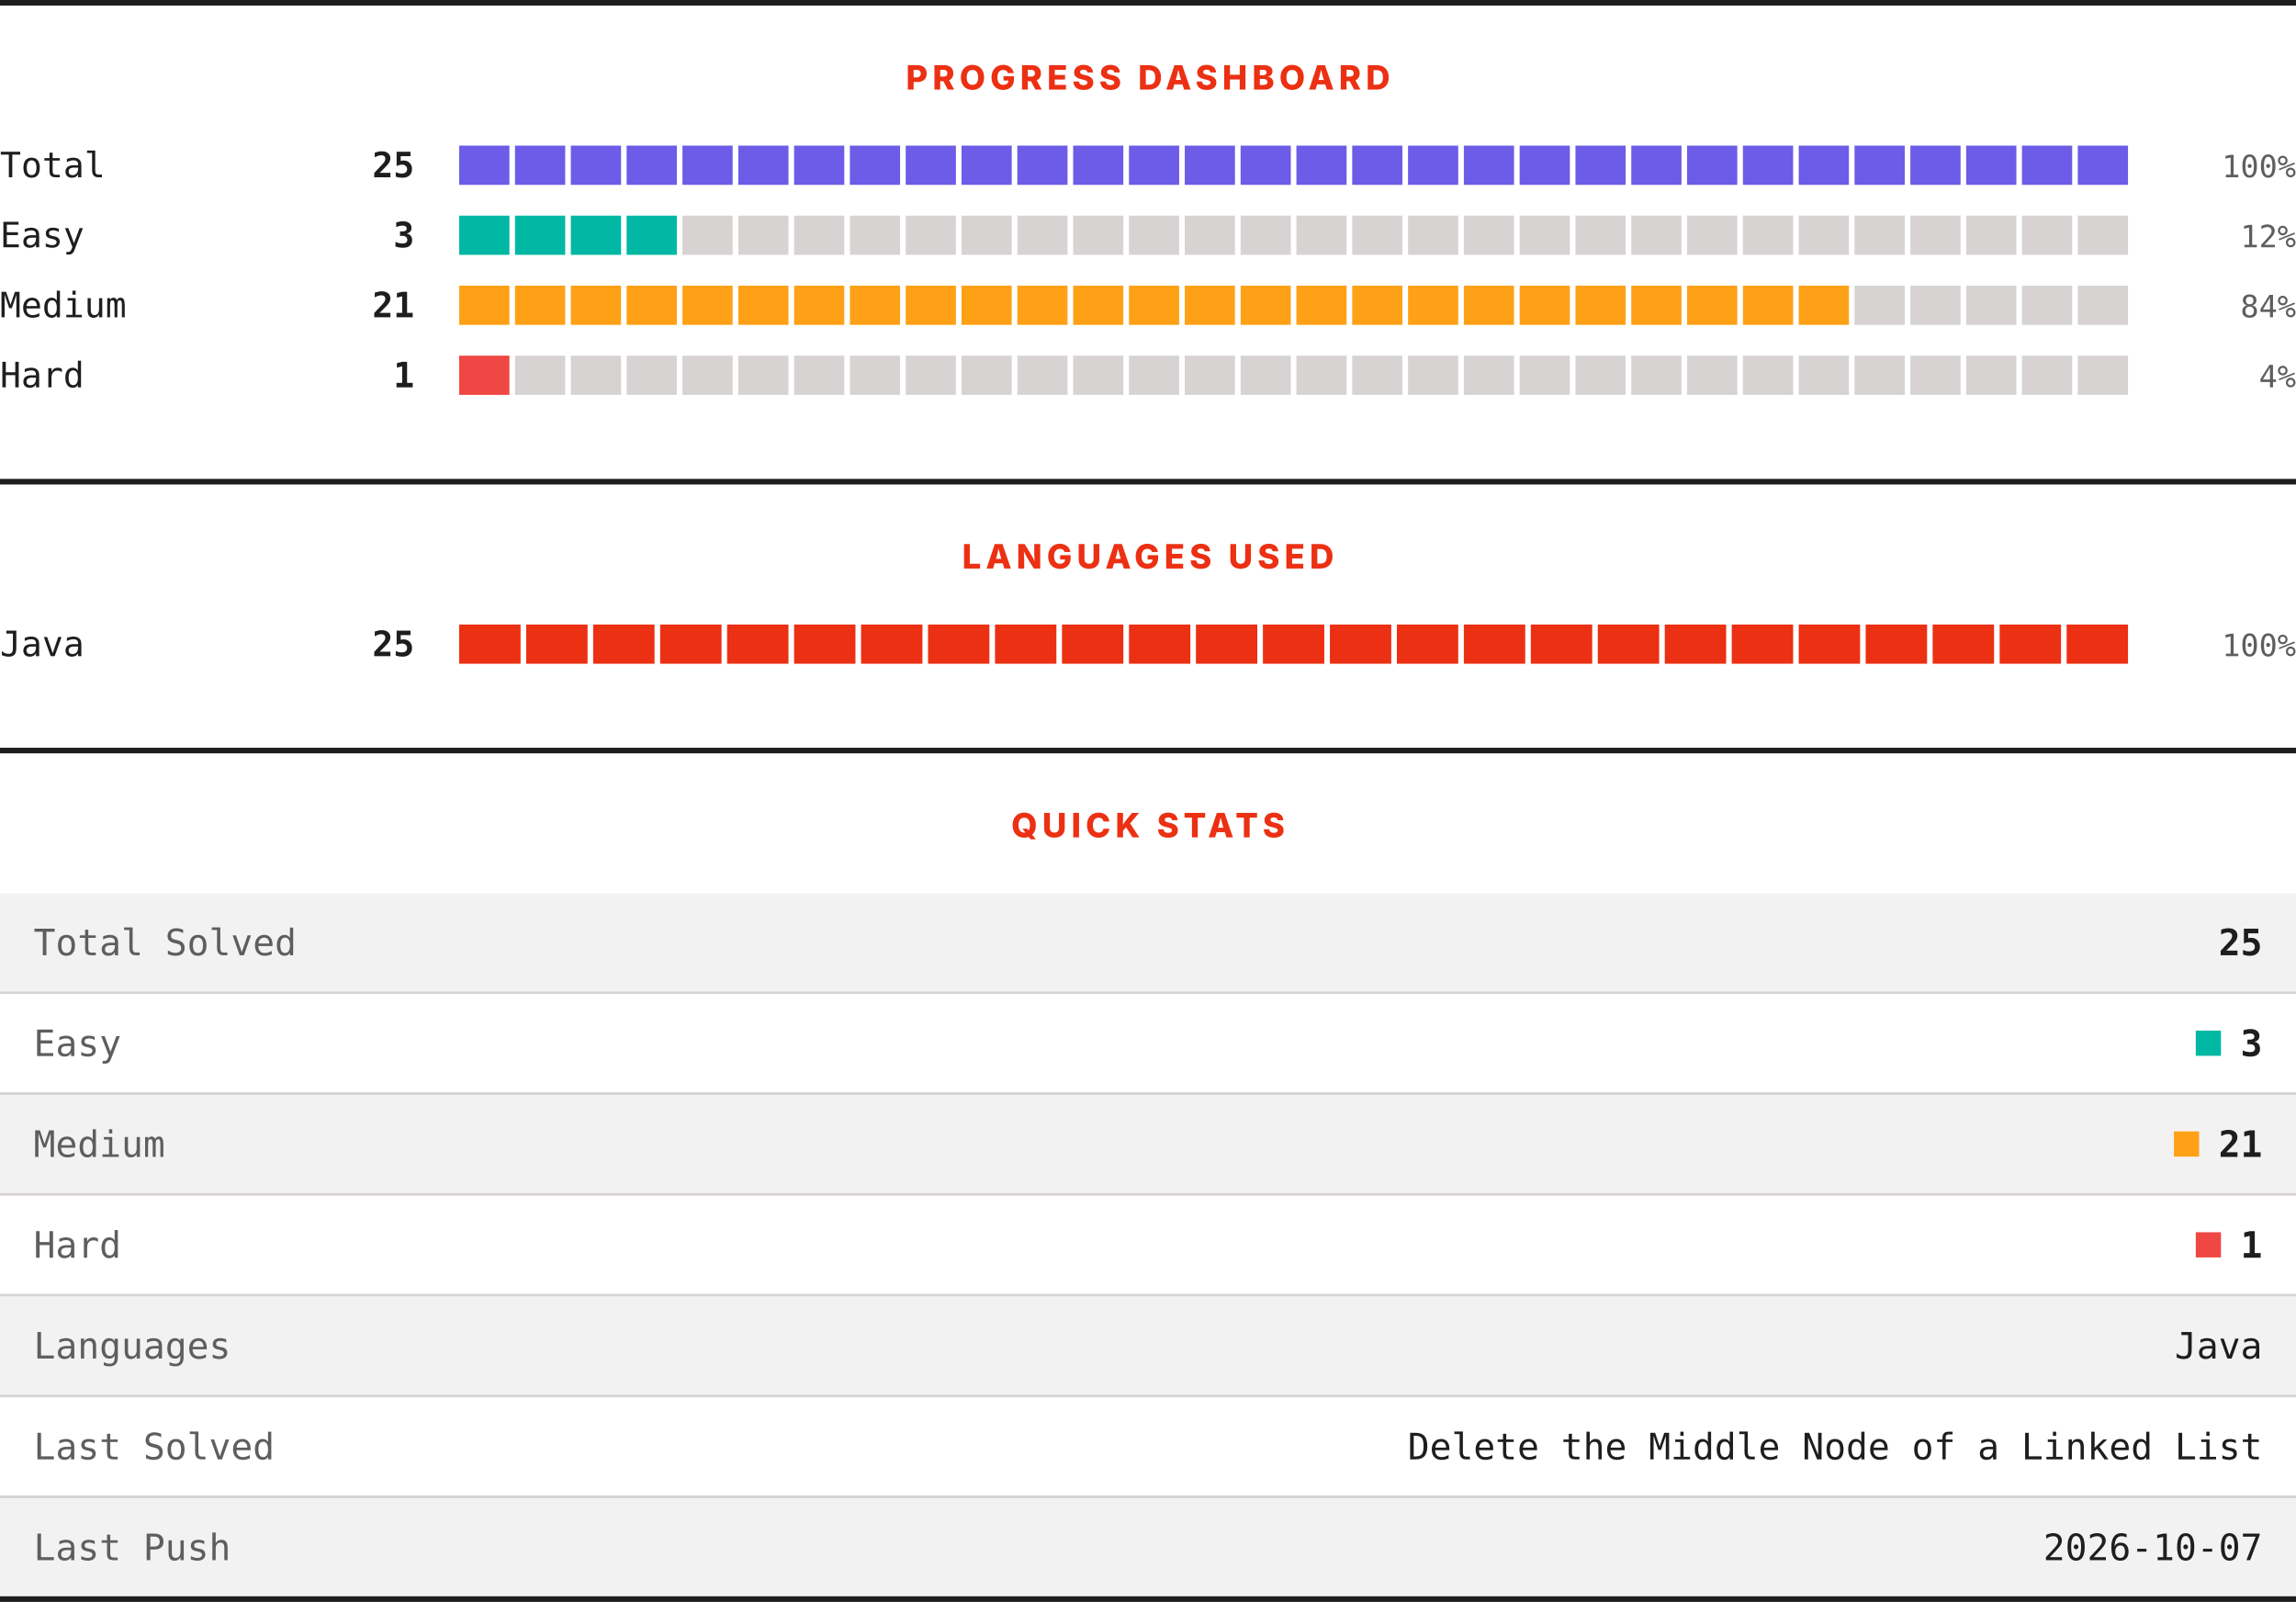
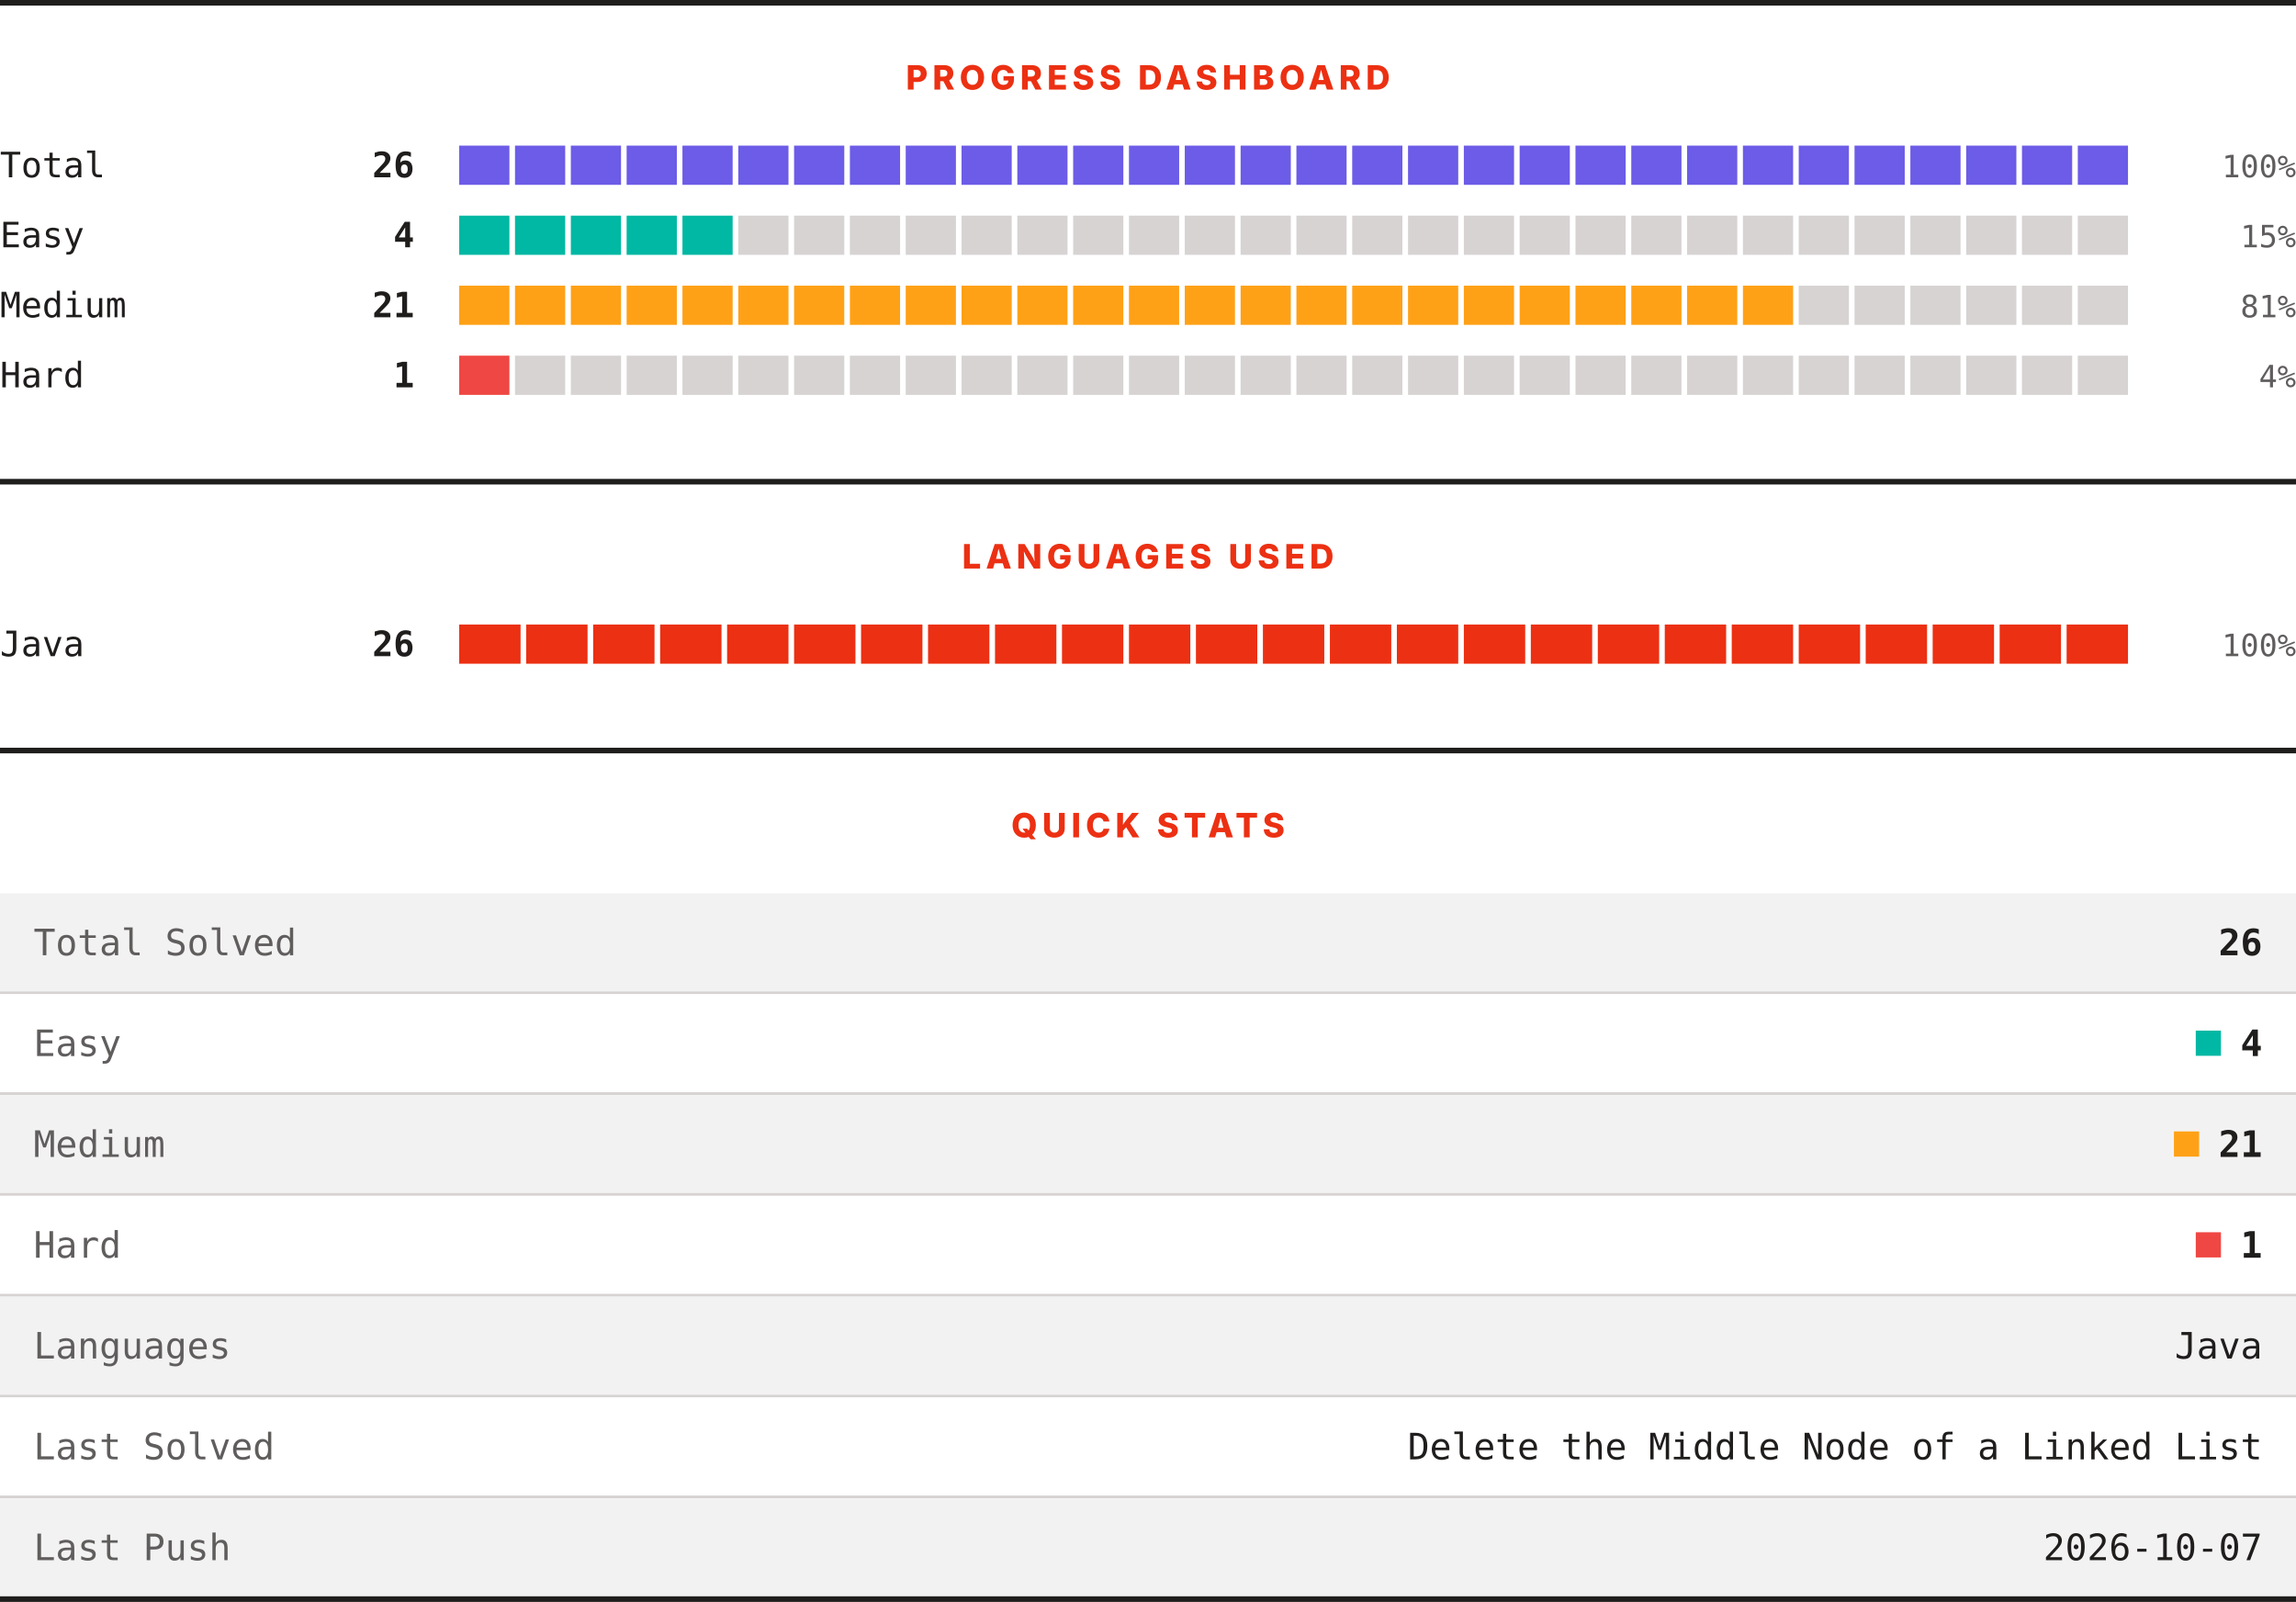
<svg xmlns="http://www.w3.org/2000/svg" width="820" height="572" viewBox="0 0 820 572" role="img" aria-label="LeetCode progress, languages and quick stats">
  <rect width="820" height="572" fill="#ffffff" />
  <rect x="0" y="0" width="820" height="2" fill="#201e1d" />
  <text x="410" y="32" text-anchor="middle" font-family="Archivo, system-ui, -apple-system, Segoe UI, sans-serif" font-size="12" font-weight="800" letter-spacing="1.68" fill="#ec3013">PROGRESS DASHBOARD</text>
  <text x="0" y="63.3" font-family="ui-monospace, SFMono-Regular, Menlo, Consolas, monospace" font-size="12.5" fill="#201e1d">Total</text>
-   <text x="148" y="63.3" text-anchor="end" font-family="ui-monospace, SFMono-Regular, Menlo, Consolas, monospace" font-size="12.5" font-weight="700" fill="#201e1d">25</text>
+   <text x="148" y="63.3" text-anchor="end" font-family="ui-monospace, SFMono-Regular, Menlo, Consolas, monospace" font-size="12.5" font-weight="700" fill="#201e1d">26</text>
  <rect x="164.00" y="52" width="17.93" height="14" fill="#6c5ce7" />
  <rect x="183.93" y="52" width="17.93" height="14" fill="#6c5ce7" />
  <rect x="203.87" y="52" width="17.93" height="14" fill="#6c5ce7" />
  <rect x="223.80" y="52" width="17.93" height="14" fill="#6c5ce7" />
  <rect x="243.73" y="52" width="17.93" height="14" fill="#6c5ce7" />
  <rect x="263.67" y="52" width="17.93" height="14" fill="#6c5ce7" />
  <rect x="283.60" y="52" width="17.93" height="14" fill="#6c5ce7" />
  <rect x="303.53" y="52" width="17.93" height="14" fill="#6c5ce7" />
  <rect x="323.47" y="52" width="17.93" height="14" fill="#6c5ce7" />
  <rect x="343.40" y="52" width="17.93" height="14" fill="#6c5ce7" />
  <rect x="363.33" y="52" width="17.93" height="14" fill="#6c5ce7" />
  <rect x="383.27" y="52" width="17.93" height="14" fill="#6c5ce7" />
  <rect x="403.20" y="52" width="17.93" height="14" fill="#6c5ce7" />
  <rect x="423.13" y="52" width="17.93" height="14" fill="#6c5ce7" />
  <rect x="443.07" y="52" width="17.93" height="14" fill="#6c5ce7" />
  <rect x="463.00" y="52" width="17.93" height="14" fill="#6c5ce7" />
  <rect x="482.93" y="52" width="17.93" height="14" fill="#6c5ce7" />
  <rect x="502.87" y="52" width="17.93" height="14" fill="#6c5ce7" />
  <rect x="522.80" y="52" width="17.93" height="14" fill="#6c5ce7" />
  <rect x="542.73" y="52" width="17.93" height="14" fill="#6c5ce7" />
  <rect x="562.67" y="52" width="17.93" height="14" fill="#6c5ce7" />
  <rect x="582.60" y="52" width="17.93" height="14" fill="#6c5ce7" />
  <rect x="602.53" y="52" width="17.93" height="14" fill="#6c5ce7" />
  <rect x="622.47" y="52" width="17.93" height="14" fill="#6c5ce7" />
  <rect x="642.40" y="52" width="17.93" height="14" fill="#6c5ce7" />
  <rect x="662.33" y="52" width="17.93" height="14" fill="#6c5ce7" />
  <rect x="682.27" y="52" width="17.93" height="14" fill="#6c5ce7" />
  <rect x="702.20" y="52" width="17.93" height="14" fill="#6c5ce7" />
  <rect x="722.13" y="52" width="17.93" height="14" fill="#6c5ce7" />
  <rect x="742.07" y="52" width="17.93" height="14" fill="#6c5ce7" />
  <text x="820" y="63.3" text-anchor="end" font-family="ui-monospace, SFMono-Regular, Menlo, Consolas, monospace" font-size="11" fill="#605d5d">100%</text>
  <text x="0" y="88.3" font-family="ui-monospace, SFMono-Regular, Menlo, Consolas, monospace" font-size="12.5" fill="#201e1d">Easy</text>
-   <text x="148" y="88.3" text-anchor="end" font-family="ui-monospace, SFMono-Regular, Menlo, Consolas, monospace" font-size="12.5" font-weight="700" fill="#201e1d">3</text>
+   <text x="148" y="88.3" text-anchor="end" font-family="ui-monospace, SFMono-Regular, Menlo, Consolas, monospace" font-size="12.5" font-weight="700" fill="#201e1d">4</text>
  <rect x="164.00" y="77" width="17.93" height="14" fill="#00b8a3" />
  <rect x="183.93" y="77" width="17.93" height="14" fill="#00b8a3" />
  <rect x="203.87" y="77" width="17.93" height="14" fill="#00b8a3" />
  <rect x="223.80" y="77" width="17.93" height="14" fill="#00b8a3" />
-   <rect x="243.73" y="77" width="17.93" height="14" fill="#d7d3d3" />
+   <rect x="243.73" y="77" width="17.93" height="14" fill="#00b8a3" />
  <rect x="263.67" y="77" width="17.93" height="14" fill="#d7d3d3" />
  <rect x="283.60" y="77" width="17.93" height="14" fill="#d7d3d3" />
  <rect x="303.53" y="77" width="17.93" height="14" fill="#d7d3d3" />
  <rect x="323.47" y="77" width="17.93" height="14" fill="#d7d3d3" />
  <rect x="343.40" y="77" width="17.93" height="14" fill="#d7d3d3" />
  <rect x="363.33" y="77" width="17.93" height="14" fill="#d7d3d3" />
  <rect x="383.27" y="77" width="17.93" height="14" fill="#d7d3d3" />
  <rect x="403.20" y="77" width="17.93" height="14" fill="#d7d3d3" />
  <rect x="423.13" y="77" width="17.93" height="14" fill="#d7d3d3" />
  <rect x="443.07" y="77" width="17.93" height="14" fill="#d7d3d3" />
  <rect x="463.00" y="77" width="17.93" height="14" fill="#d7d3d3" />
  <rect x="482.93" y="77" width="17.93" height="14" fill="#d7d3d3" />
  <rect x="502.87" y="77" width="17.93" height="14" fill="#d7d3d3" />
  <rect x="522.80" y="77" width="17.93" height="14" fill="#d7d3d3" />
  <rect x="542.73" y="77" width="17.93" height="14" fill="#d7d3d3" />
  <rect x="562.67" y="77" width="17.93" height="14" fill="#d7d3d3" />
  <rect x="582.60" y="77" width="17.93" height="14" fill="#d7d3d3" />
  <rect x="602.53" y="77" width="17.93" height="14" fill="#d7d3d3" />
  <rect x="622.47" y="77" width="17.93" height="14" fill="#d7d3d3" />
  <rect x="642.40" y="77" width="17.93" height="14" fill="#d7d3d3" />
  <rect x="662.33" y="77" width="17.93" height="14" fill="#d7d3d3" />
  <rect x="682.27" y="77" width="17.93" height="14" fill="#d7d3d3" />
  <rect x="702.20" y="77" width="17.93" height="14" fill="#d7d3d3" />
  <rect x="722.13" y="77" width="17.93" height="14" fill="#d7d3d3" />
  <rect x="742.07" y="77" width="17.93" height="14" fill="#d7d3d3" />
-   <text x="820" y="88.3" text-anchor="end" font-family="ui-monospace, SFMono-Regular, Menlo, Consolas, monospace" font-size="11" fill="#605d5d">12%</text>
+   <text x="820" y="88.3" text-anchor="end" font-family="ui-monospace, SFMono-Regular, Menlo, Consolas, monospace" font-size="11" fill="#605d5d">15%</text>
  <text x="0" y="113.3" font-family="ui-monospace, SFMono-Regular, Menlo, Consolas, monospace" font-size="12.5" fill="#201e1d">Medium</text>
  <text x="148" y="113.3" text-anchor="end" font-family="ui-monospace, SFMono-Regular, Menlo, Consolas, monospace" font-size="12.5" font-weight="700" fill="#201e1d">21</text>
  <rect x="164.00" y="102" width="17.93" height="14" fill="#ffa116" />
  <rect x="183.93" y="102" width="17.93" height="14" fill="#ffa116" />
  <rect x="203.87" y="102" width="17.93" height="14" fill="#ffa116" />
  <rect x="223.80" y="102" width="17.93" height="14" fill="#ffa116" />
  <rect x="243.73" y="102" width="17.93" height="14" fill="#ffa116" />
  <rect x="263.67" y="102" width="17.93" height="14" fill="#ffa116" />
  <rect x="283.60" y="102" width="17.93" height="14" fill="#ffa116" />
  <rect x="303.53" y="102" width="17.93" height="14" fill="#ffa116" />
  <rect x="323.47" y="102" width="17.93" height="14" fill="#ffa116" />
  <rect x="343.40" y="102" width="17.93" height="14" fill="#ffa116" />
  <rect x="363.33" y="102" width="17.93" height="14" fill="#ffa116" />
  <rect x="383.27" y="102" width="17.93" height="14" fill="#ffa116" />
  <rect x="403.20" y="102" width="17.93" height="14" fill="#ffa116" />
  <rect x="423.13" y="102" width="17.93" height="14" fill="#ffa116" />
  <rect x="443.07" y="102" width="17.93" height="14" fill="#ffa116" />
  <rect x="463.00" y="102" width="17.93" height="14" fill="#ffa116" />
  <rect x="482.93" y="102" width="17.93" height="14" fill="#ffa116" />
  <rect x="502.87" y="102" width="17.93" height="14" fill="#ffa116" />
  <rect x="522.80" y="102" width="17.93" height="14" fill="#ffa116" />
  <rect x="542.73" y="102" width="17.93" height="14" fill="#ffa116" />
  <rect x="562.67" y="102" width="17.93" height="14" fill="#ffa116" />
  <rect x="582.60" y="102" width="17.93" height="14" fill="#ffa116" />
  <rect x="602.53" y="102" width="17.93" height="14" fill="#ffa116" />
  <rect x="622.47" y="102" width="17.93" height="14" fill="#ffa116" />
-   <rect x="642.40" y="102" width="17.93" height="14" fill="#ffa116" />
+   <rect x="642.40" y="102" width="17.93" height="14" fill="#d7d3d3" />
  <rect x="662.33" y="102" width="17.93" height="14" fill="#d7d3d3" />
  <rect x="682.27" y="102" width="17.93" height="14" fill="#d7d3d3" />
  <rect x="702.20" y="102" width="17.93" height="14" fill="#d7d3d3" />
  <rect x="722.13" y="102" width="17.93" height="14" fill="#d7d3d3" />
  <rect x="742.07" y="102" width="17.93" height="14" fill="#d7d3d3" />
-   <text x="820" y="113.3" text-anchor="end" font-family="ui-monospace, SFMono-Regular, Menlo, Consolas, monospace" font-size="11" fill="#605d5d">84%</text>
+   <text x="820" y="113.3" text-anchor="end" font-family="ui-monospace, SFMono-Regular, Menlo, Consolas, monospace" font-size="11" fill="#605d5d">81%</text>
  <text x="0" y="138.3" font-family="ui-monospace, SFMono-Regular, Menlo, Consolas, monospace" font-size="12.5" fill="#201e1d">Hard</text>
  <text x="148" y="138.3" text-anchor="end" font-family="ui-monospace, SFMono-Regular, Menlo, Consolas, monospace" font-size="12.5" font-weight="700" fill="#201e1d">1</text>
  <rect x="164.00" y="127" width="17.93" height="14" fill="#ef4743" />
  <rect x="183.93" y="127" width="17.93" height="14" fill="#d7d3d3" />
  <rect x="203.87" y="127" width="17.93" height="14" fill="#d7d3d3" />
  <rect x="223.80" y="127" width="17.93" height="14" fill="#d7d3d3" />
  <rect x="243.73" y="127" width="17.93" height="14" fill="#d7d3d3" />
  <rect x="263.67" y="127" width="17.93" height="14" fill="#d7d3d3" />
  <rect x="283.60" y="127" width="17.93" height="14" fill="#d7d3d3" />
  <rect x="303.53" y="127" width="17.93" height="14" fill="#d7d3d3" />
  <rect x="323.47" y="127" width="17.93" height="14" fill="#d7d3d3" />
  <rect x="343.40" y="127" width="17.93" height="14" fill="#d7d3d3" />
  <rect x="363.33" y="127" width="17.93" height="14" fill="#d7d3d3" />
  <rect x="383.27" y="127" width="17.93" height="14" fill="#d7d3d3" />
  <rect x="403.20" y="127" width="17.93" height="14" fill="#d7d3d3" />
  <rect x="423.13" y="127" width="17.93" height="14" fill="#d7d3d3" />
  <rect x="443.07" y="127" width="17.93" height="14" fill="#d7d3d3" />
  <rect x="463.00" y="127" width="17.93" height="14" fill="#d7d3d3" />
  <rect x="482.93" y="127" width="17.93" height="14" fill="#d7d3d3" />
  <rect x="502.87" y="127" width="17.93" height="14" fill="#d7d3d3" />
  <rect x="522.80" y="127" width="17.93" height="14" fill="#d7d3d3" />
  <rect x="542.73" y="127" width="17.93" height="14" fill="#d7d3d3" />
  <rect x="562.67" y="127" width="17.93" height="14" fill="#d7d3d3" />
  <rect x="582.60" y="127" width="17.93" height="14" fill="#d7d3d3" />
  <rect x="602.53" y="127" width="17.93" height="14" fill="#d7d3d3" />
  <rect x="622.47" y="127" width="17.93" height="14" fill="#d7d3d3" />
  <rect x="642.40" y="127" width="17.93" height="14" fill="#d7d3d3" />
  <rect x="662.33" y="127" width="17.93" height="14" fill="#d7d3d3" />
  <rect x="682.27" y="127" width="17.93" height="14" fill="#d7d3d3" />
  <rect x="702.20" y="127" width="17.93" height="14" fill="#d7d3d3" />
  <rect x="722.13" y="127" width="17.93" height="14" fill="#d7d3d3" />
  <rect x="742.07" y="127" width="17.93" height="14" fill="#d7d3d3" />
  <text x="820" y="138.3" text-anchor="end" font-family="ui-monospace, SFMono-Regular, Menlo, Consolas, monospace" font-size="11" fill="#605d5d">4%</text>
  <rect x="0" y="171" width="820" height="2" fill="#201e1d" />
  <text x="410" y="203" text-anchor="middle" font-family="Archivo, system-ui, -apple-system, Segoe UI, sans-serif" font-size="12" font-weight="800" letter-spacing="1.68" fill="#ec3013">LANGUAGES USED</text>
  <text x="0" y="234.3" font-family="ui-monospace, SFMono-Regular, Menlo, Consolas, monospace" font-size="12.5" fill="#201e1d">Java</text>
-   <text x="148" y="234.3" text-anchor="end" font-family="ui-monospace, SFMono-Regular, Menlo, Consolas, monospace" font-size="12.5" font-weight="700" fill="#201e1d">25</text>
+   <text x="148" y="234.3" text-anchor="end" font-family="ui-monospace, SFMono-Regular, Menlo, Consolas, monospace" font-size="12.5" font-weight="700" fill="#201e1d">26</text>
  <rect x="164.00" y="223" width="21.92" height="14" fill="#ec3013" />
  <rect x="187.92" y="223" width="21.92" height="14" fill="#ec3013" />
  <rect x="211.84" y="223" width="21.92" height="14" fill="#ec3013" />
  <rect x="235.76" y="223" width="21.92" height="14" fill="#ec3013" />
  <rect x="259.68" y="223" width="21.92" height="14" fill="#ec3013" />
  <rect x="283.60" y="223" width="21.92" height="14" fill="#ec3013" />
  <rect x="307.52" y="223" width="21.92" height="14" fill="#ec3013" />
  <rect x="331.44" y="223" width="21.92" height="14" fill="#ec3013" />
  <rect x="355.36" y="223" width="21.92" height="14" fill="#ec3013" />
  <rect x="379.28" y="223" width="21.92" height="14" fill="#ec3013" />
  <rect x="403.20" y="223" width="21.92" height="14" fill="#ec3013" />
  <rect x="427.12" y="223" width="21.92" height="14" fill="#ec3013" />
  <rect x="451.04" y="223" width="21.92" height="14" fill="#ec3013" />
  <rect x="474.96" y="223" width="21.92" height="14" fill="#ec3013" />
  <rect x="498.88" y="223" width="21.92" height="14" fill="#ec3013" />
  <rect x="522.80" y="223" width="21.92" height="14" fill="#ec3013" />
  <rect x="546.72" y="223" width="21.92" height="14" fill="#ec3013" />
  <rect x="570.64" y="223" width="21.92" height="14" fill="#ec3013" />
  <rect x="594.56" y="223" width="21.92" height="14" fill="#ec3013" />
  <rect x="618.48" y="223" width="21.92" height="14" fill="#ec3013" />
  <rect x="642.40" y="223" width="21.92" height="14" fill="#ec3013" />
  <rect x="666.32" y="223" width="21.92" height="14" fill="#ec3013" />
  <rect x="690.24" y="223" width="21.92" height="14" fill="#ec3013" />
  <rect x="714.16" y="223" width="21.92" height="14" fill="#ec3013" />
  <rect x="738.08" y="223" width="21.92" height="14" fill="#ec3013" />
  <text x="820" y="234.3" text-anchor="end" font-family="ui-monospace, SFMono-Regular, Menlo, Consolas, monospace" font-size="11" fill="#605d5d">100%</text>
  <rect x="0" y="267" width="820" height="2" fill="#201e1d" />
  <text x="410" y="299" text-anchor="middle" font-family="Archivo, system-ui, -apple-system, Segoe UI, sans-serif" font-size="12" font-weight="800" letter-spacing="1.68" fill="#ec3013">QUICK STATS</text>
  <rect x="0" y="319" width="820" height="35" fill="#f3f2f2" />
  <text x="12" y="341.1" font-family="ui-monospace, SFMono-Regular, Menlo, Consolas, monospace" font-size="13" fill="#605d5d">Total Solved</text>
-   <text x="808" y="341.1" text-anchor="end" font-family="ui-monospace, SFMono-Regular, Menlo, Consolas, monospace" font-size="13" font-weight="700" fill="#201e1d">25</text>
+   <text x="808" y="341.1" text-anchor="end" font-family="ui-monospace, SFMono-Regular, Menlo, Consolas, monospace" font-size="13" font-weight="700" fill="#201e1d">26</text>
  <rect x="0" y="354" width="820" height="1" fill="#d7d3d3" />
  <rect x="0" y="355" width="820" height="35" fill="#ffffff" />
  <text x="12" y="377.1" font-family="ui-monospace, SFMono-Regular, Menlo, Consolas, monospace" font-size="13" fill="#605d5d">Easy</text>
  <rect x="784.2" y="368" width="9" height="9" fill="#00b8a3" />
-   <text x="808" y="377.1" text-anchor="end" font-family="ui-monospace, SFMono-Regular, Menlo, Consolas, monospace" font-size="13" font-weight="700" fill="#201e1d">3</text>
+   <text x="808" y="377.1" text-anchor="end" font-family="ui-monospace, SFMono-Regular, Menlo, Consolas, monospace" font-size="13" font-weight="700" fill="#201e1d">4</text>
  <rect x="0" y="390" width="820" height="1" fill="#d7d3d3" />
  <rect x="0" y="391" width="820" height="35" fill="#f3f2f2" />
  <text x="12" y="413.1" font-family="ui-monospace, SFMono-Regular, Menlo, Consolas, monospace" font-size="13" fill="#605d5d">Medium</text>
  <rect x="776.4" y="404" width="9" height="9" fill="#ffa116" />
  <text x="808" y="413.1" text-anchor="end" font-family="ui-monospace, SFMono-Regular, Menlo, Consolas, monospace" font-size="13" font-weight="700" fill="#201e1d">21</text>
  <rect x="0" y="426" width="820" height="1" fill="#d7d3d3" />
  <rect x="0" y="427" width="820" height="35" fill="#ffffff" />
  <text x="12" y="449.1" font-family="ui-monospace, SFMono-Regular, Menlo, Consolas, monospace" font-size="13" fill="#605d5d">Hard</text>
  <rect x="784.2" y="440" width="9" height="9" fill="#ef4743" />
  <text x="808" y="449.1" text-anchor="end" font-family="ui-monospace, SFMono-Regular, Menlo, Consolas, monospace" font-size="13" font-weight="700" fill="#201e1d">1</text>
  <rect x="0" y="462" width="820" height="1" fill="#d7d3d3" />
  <rect x="0" y="463" width="820" height="35" fill="#f3f2f2" />
  <text x="12" y="485.1" font-family="ui-monospace, SFMono-Regular, Menlo, Consolas, monospace" font-size="13" fill="#605d5d">Languages</text>
  <text x="808" y="485.1" text-anchor="end" font-family="ui-monospace, SFMono-Regular, Menlo, Consolas, monospace" font-size="13" fill="#201e1d">Java</text>
  <rect x="0" y="498" width="820" height="1" fill="#d7d3d3" />
  <rect x="0" y="499" width="820" height="35" fill="#ffffff" />
  <text x="12" y="521.1" font-family="ui-monospace, SFMono-Regular, Menlo, Consolas, monospace" font-size="13" fill="#605d5d">Last Solved</text>
  <text x="808" y="521.1" text-anchor="end" font-family="ui-monospace, SFMono-Regular, Menlo, Consolas, monospace" font-size="13" fill="#201e1d">Delete the Middle Node of a Linked List</text>
  <rect x="0" y="534" width="820" height="1" fill="#d7d3d3" />
  <rect x="0" y="535" width="820" height="35" fill="#f3f2f2" />
  <text x="12" y="557.1" font-family="ui-monospace, SFMono-Regular, Menlo, Consolas, monospace" font-size="13" fill="#605d5d">Last Push</text>
  <text x="808" y="557.1" text-anchor="end" font-family="ui-monospace, SFMono-Regular, Menlo, Consolas, monospace" font-size="13" fill="#201e1d">2026-10-07</text>
  <rect x="0" y="570" width="820" height="2" fill="#201e1d" />
</svg>
